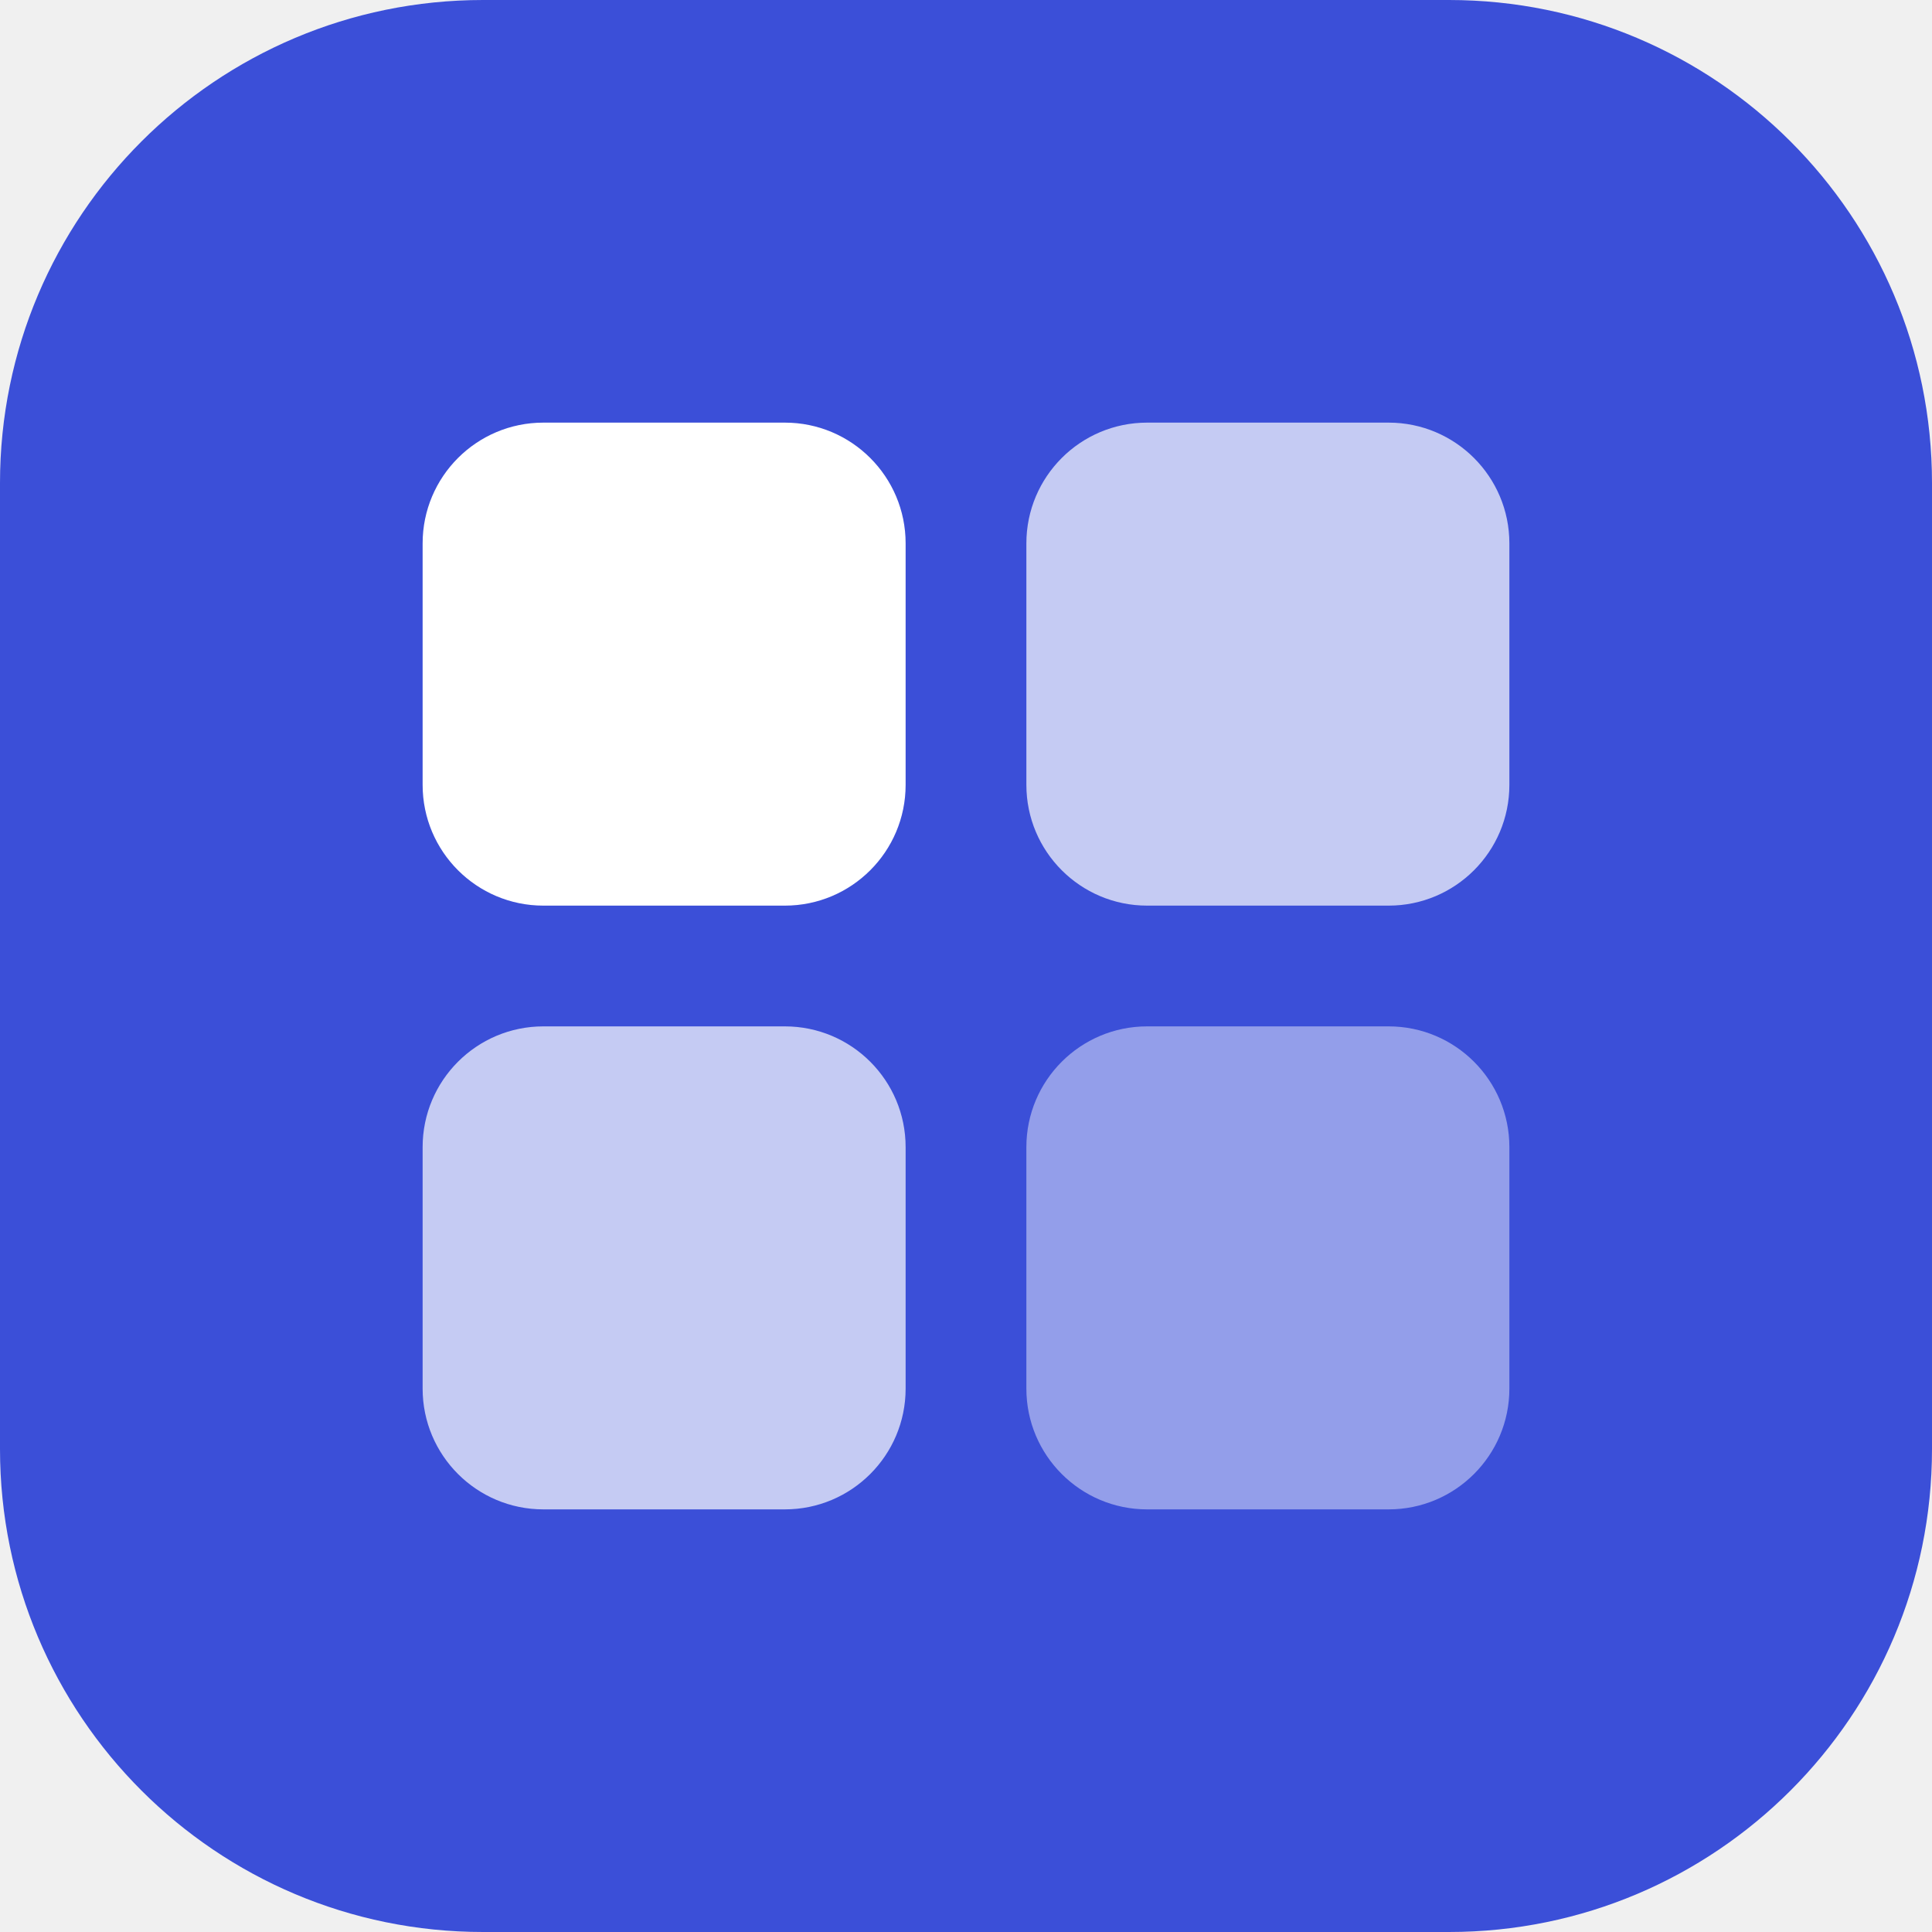
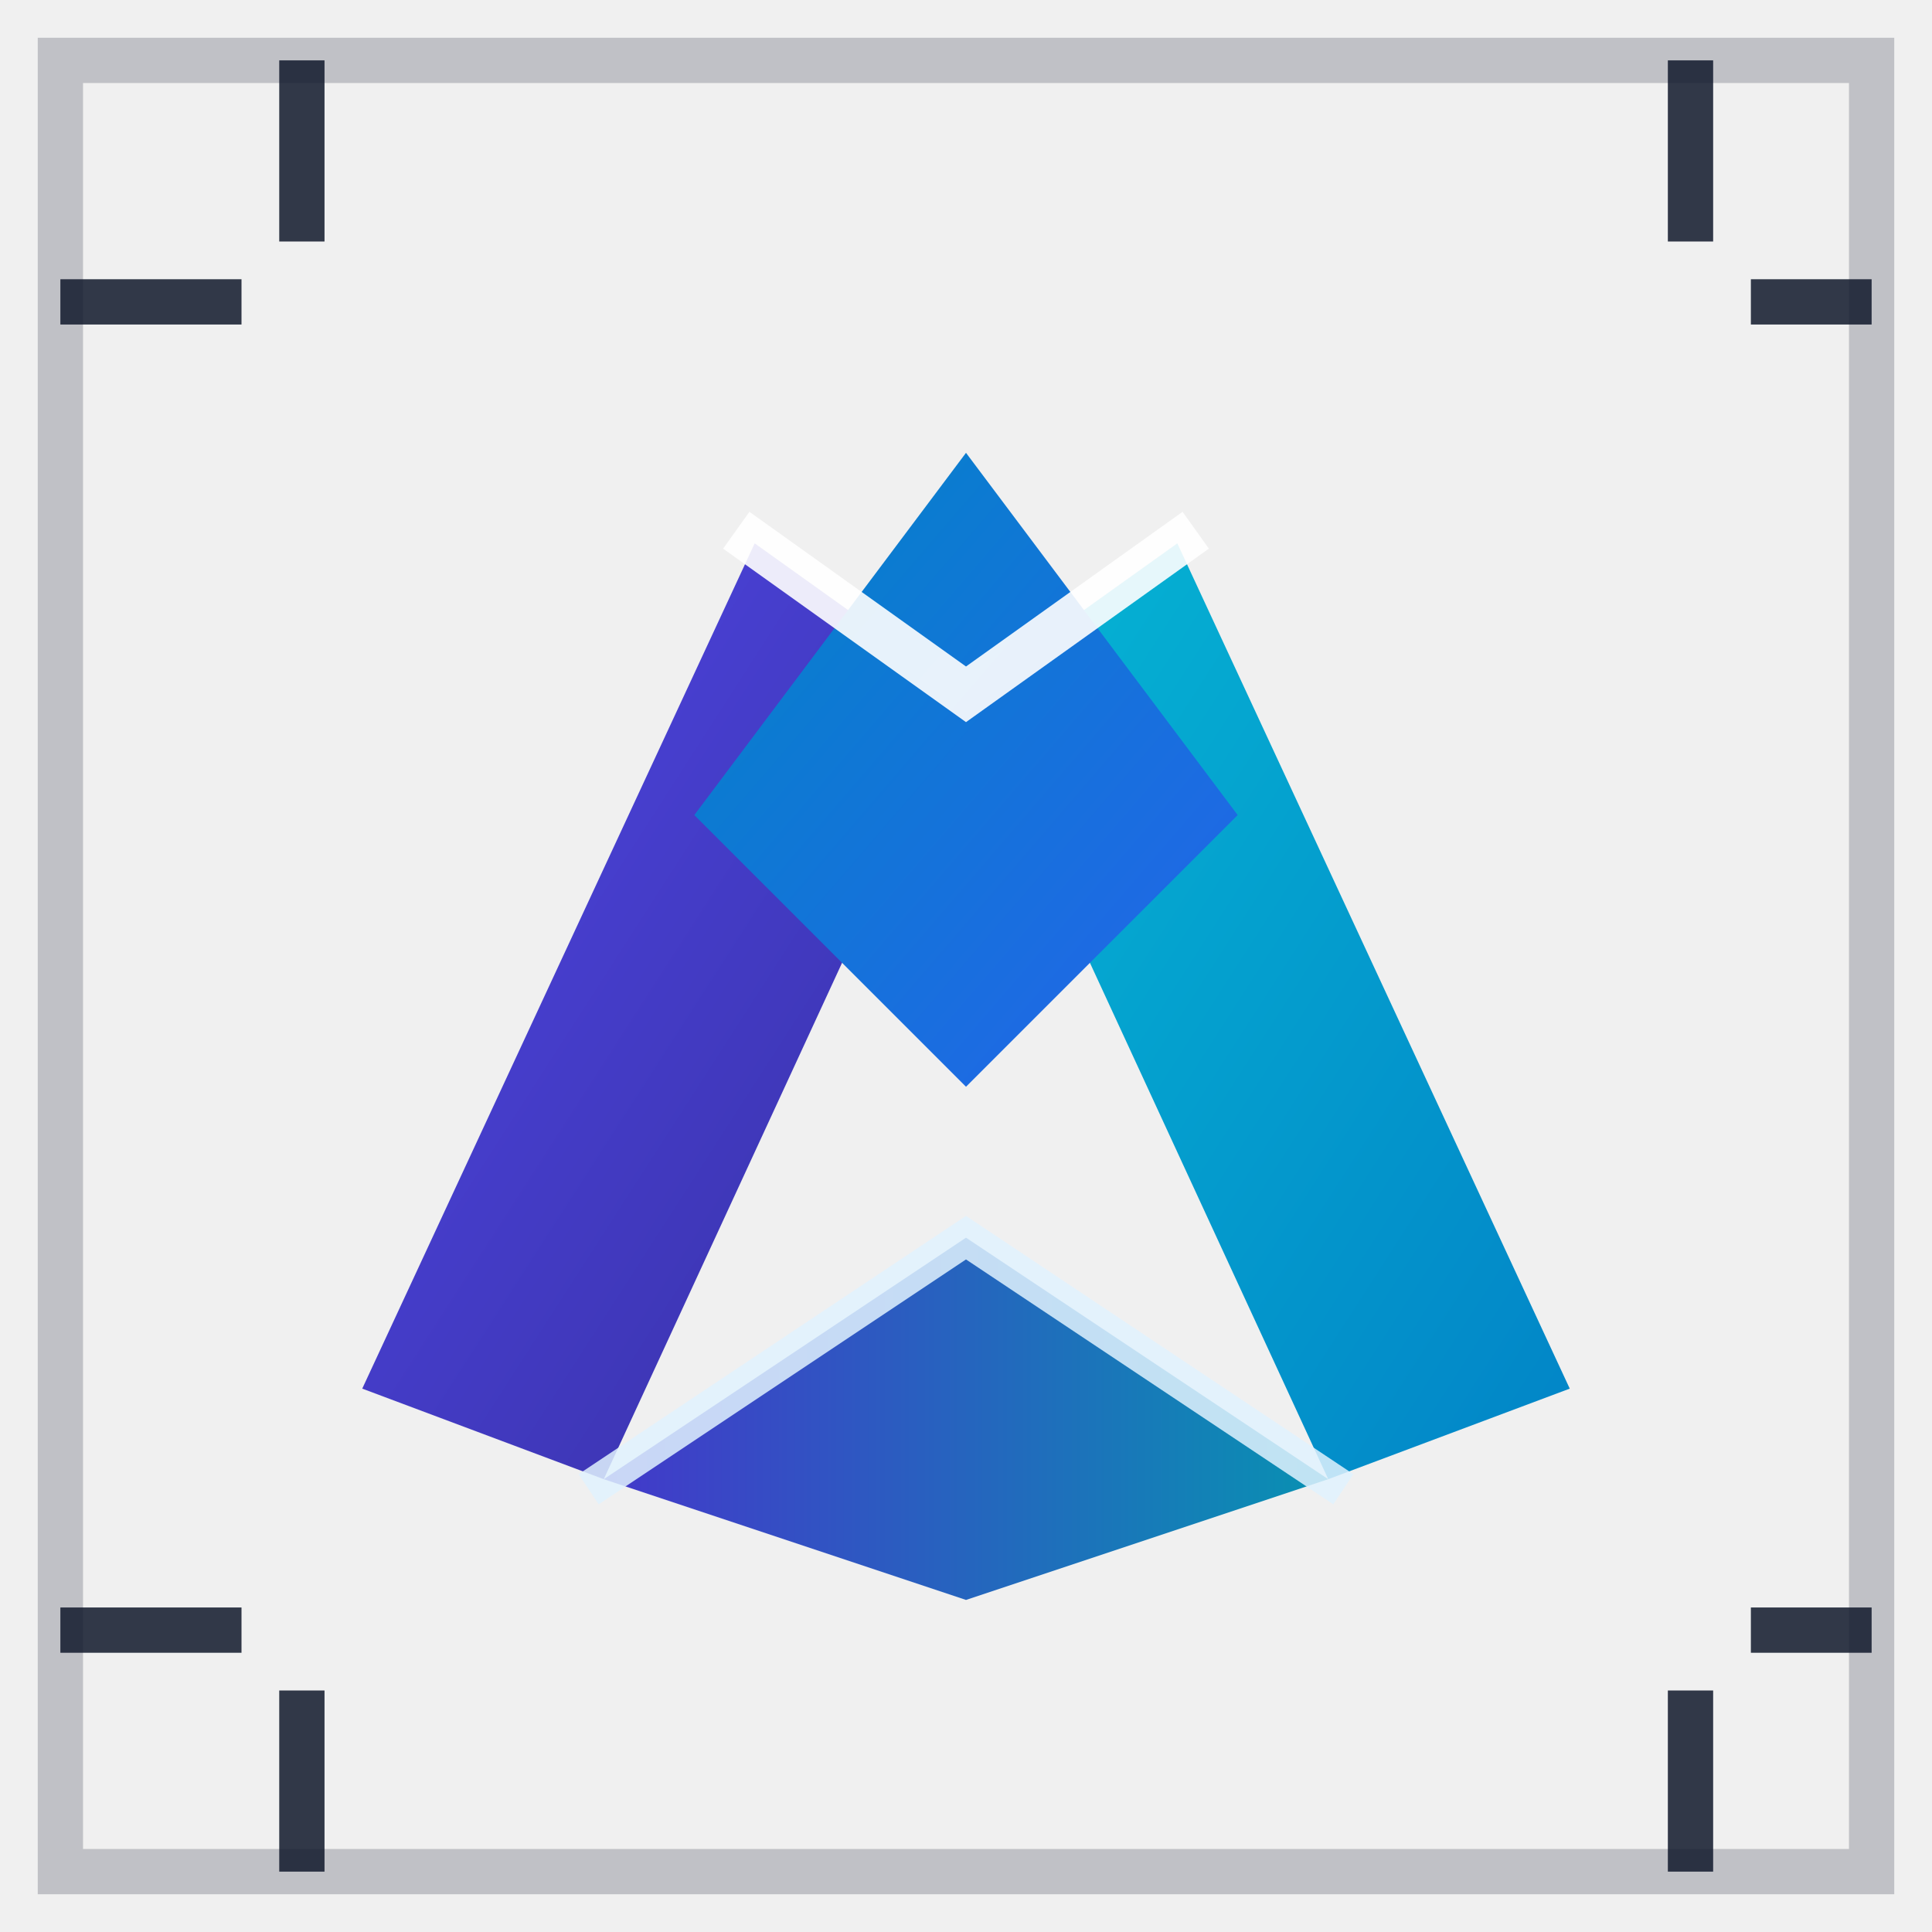
- <svg xmlns="http://www.w3.org/2000/svg" viewBox="0 0 32 32">
-   <rect width="32" height="32" rx="8" fill="#3b4fd8" />
-   <rect x="7" y="7" width="8" height="8" rx="2" fill="#fff" />
-   <rect x="17" y="7" width="8" height="8" rx="2" fill="#fff" opacity=".7" />
-   <rect x="7" y="17" width="8" height="8" rx="2" fill="#fff" opacity=".7" />
-   <rect x="17" y="17" width="8" height="8" rx="2" fill="#fff" opacity=".45" />
+ <svg xmlns="http://www.w3.org/2000/svg" viewBox="0 0 64 64" fill="none">
+   <defs>
+     <linearGradient id="facet-core" x1="0%" y1="0%" x2="100%" y2="100%">
+       <stop offset="0%" stop-color="#0284C7" />
+       <stop offset="100%" stop-color="#2563EB" />
+     </linearGradient>
+     <linearGradient id="facet-left" x1="0%" y1="0%" x2="100%" y2="100%">
+       <stop offset="0%" stop-color="#4F46E5" />
+       <stop offset="100%" stop-color="#3730A3" />
+     </linearGradient>
+     <linearGradient id="facet-right" x1="0%" y1="0%" x2="100%" y2="100%">
+       <stop offset="0%" stop-color="#06B6D4" />
+       <stop offset="100%" stop-color="#0284C7" />
+     </linearGradient>
+     <linearGradient id="facet-base" x1="0%" y1="0%" x2="100%" y2="0%">
+       <stop offset="0%" stop-color="#4338CA" />
+       <stop offset="100%" stop-color="#0891B2" />
+     </linearGradient>
+   </defs>
+   <style>
+     .theme-frame { stroke: #0f172a; opacity: 0.85; }
+     .theme-crease { stroke: #ffffff; }
+     .theme-accent { stroke: #0284c7; }
+     @media (prefers-color-scheme: dark) {
+       .theme-frame { stroke: #f8fafc; opacity: 0.9; }
+       .theme-crease { stroke: #ffffff; }
+     }
+     :root.dark .theme-frame { stroke: #f8fafc; opacity: 0.9; }
+     :root:not(.dark) .theme-frame { stroke: #0f172a; opacity: 0.85; }
+   </style>
+   <rect x="2" y="2" width="60" height="60" class="theme-frame" stroke-width="1.5" stroke-opacity="0.25" fill="none" />
+   <path d="M2 10H8 M10 2V8 M56 2V8 M58 10H62 M2 54H8 M10 56V62 M56 56V62 M58 54H62" class="theme-frame" stroke-width="1.5" opacity="0.6" />
+   <polygon points="12,46 25,18 32,23 20,49" fill="url(#facet-left)" />
+   <polygon points="52,46 39,18 32,23 44,49" fill="url(#facet-right)" />
+   <polygon points="32,15 41,27 32,36 23,27" fill="url(#facet-core)" />
+   <polygon points="20,49 32,41 44,49 32,53" fill="url(#facet-base)" />
+   <polyline points="25,18 32,23 39,18" stroke="#FFFFFF" stroke-width="1.5" stroke-linejoin="miter" stroke-linecap="square" opacity="0.9" />
+   <polyline points="20,49 32,41 44,49" stroke="#E0F2FE" stroke-width="1.2" stroke-linejoin="miter" stroke-linecap="square" opacity="0.85" />
</svg>
